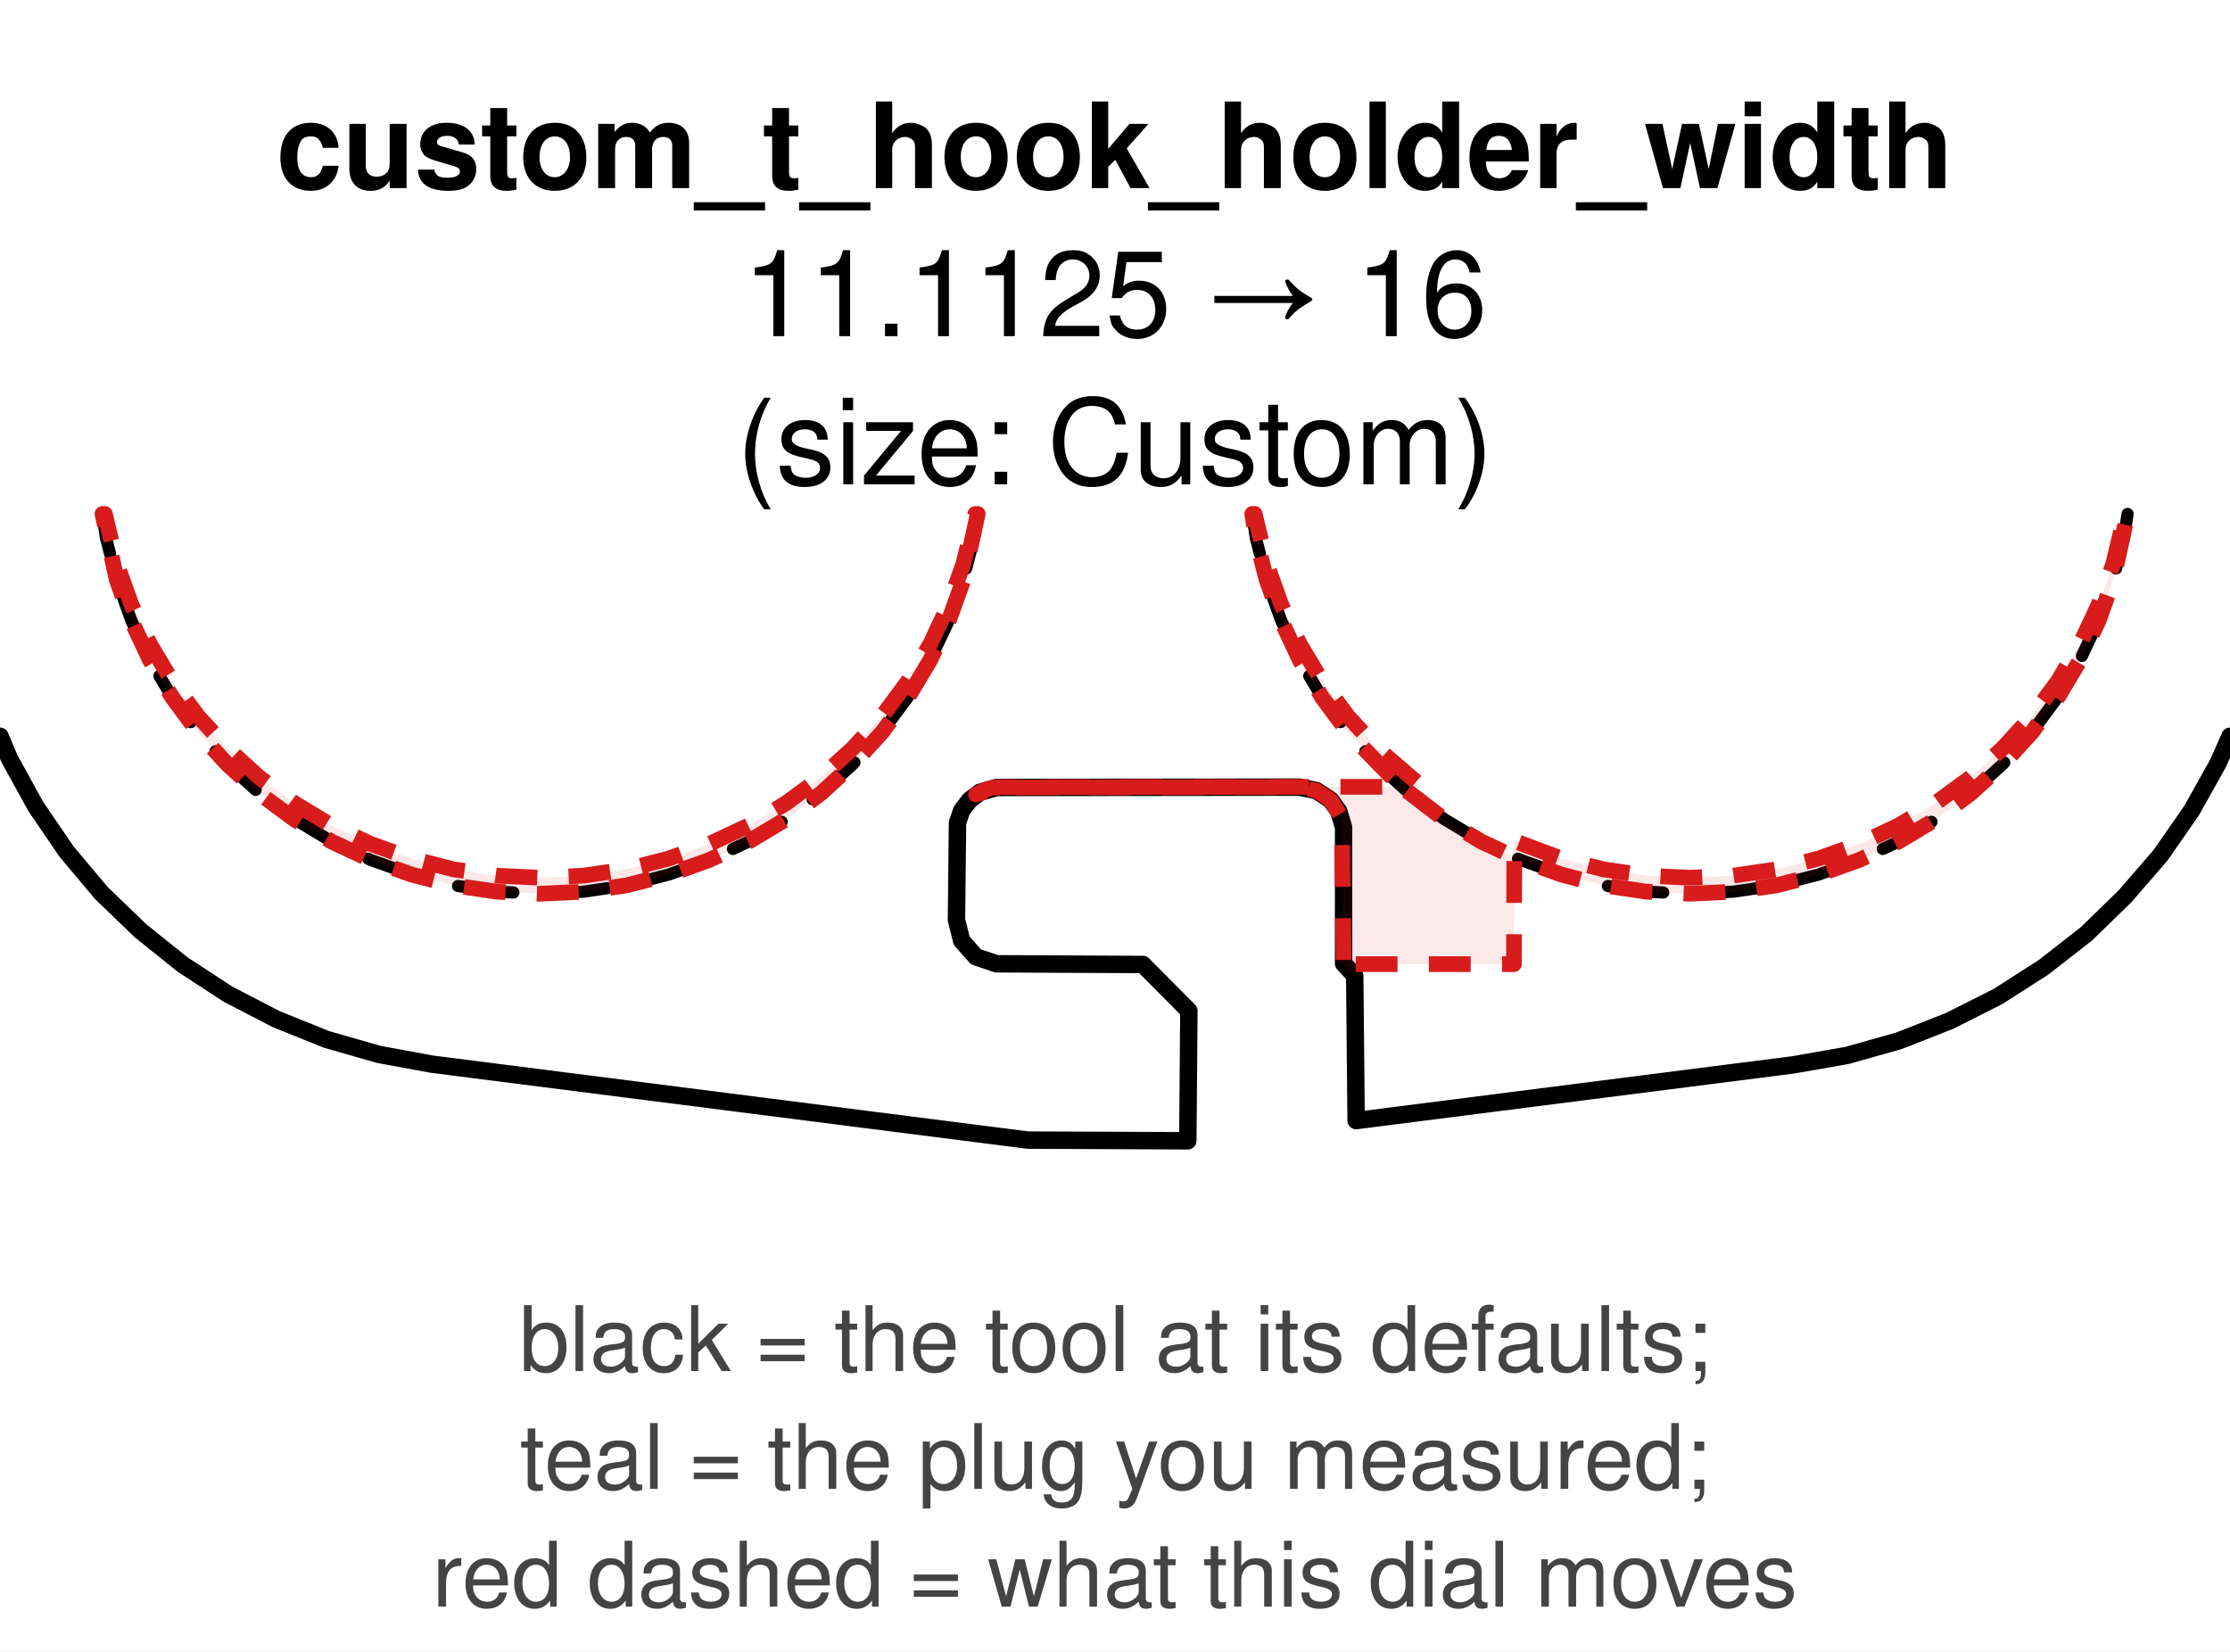
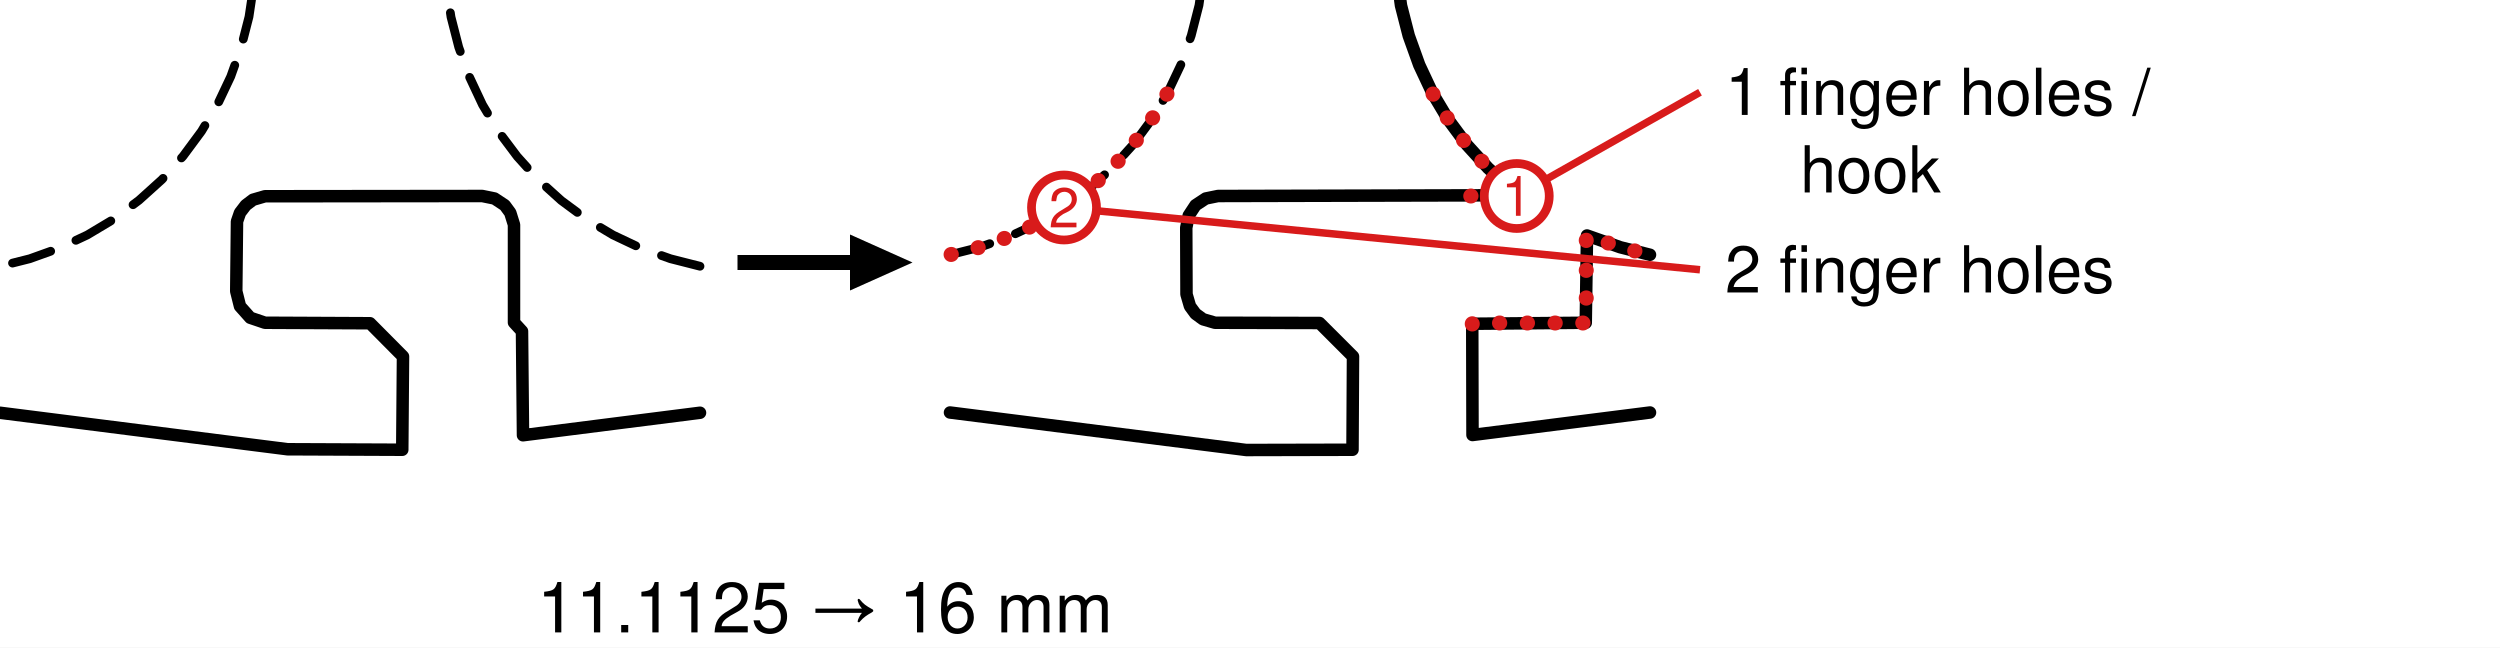
- <svg xmlns="http://www.w3.org/2000/svg" width="64.00mm" height="47.39mm" viewBox="0 0 64.00 47.39" role="img">
-   <rect width="64.00" height="47.39" fill="white" />
-   <text x="32.00" y="5.40" font-family="Helvetica, Arial, sans-serif" font-size="3.40" font-weight="bold" text-anchor="middle" fill="#000">custom_t_hook_holder_width</text>
-   <text x="32.00" y="9.65" font-family="Helvetica, Arial, sans-serif" font-size="3.40" text-anchor="middle" fill="#000">11.1125 → 16</text>
-   <text x="32.00" y="13.90" font-family="Helvetica, Arial, sans-serif" font-size="3.40" text-anchor="middle" fill="#000">(size: Custom)</text>
-   <path d="M 64.00 21.13 L 63.66 21.90 L 62.90 23.26 L 62.01 24.54 L 60.99 25.72 L 59.88 26.80 L 58.65 27.76 L 57.34 28.60 L 55.95 29.30 L 54.50 29.87 L 53.01 30.29 L 51.47 30.56 L 38.92 32.16 L 38.88 28.00 L 38.56 27.65 L 38.56 23.74 L 38.42 23.28 L 38.19 22.96 L 37.78 22.69 L 37.29 22.59 L 28.60 22.60 L 28.12 22.74 L 27.83 22.96 L 27.60 23.26 L 27.48 23.61 L 27.45 26.40 L 27.60 27.00 L 28.01 27.46 L 28.60 27.66 L 32.80 27.68 L 34.12 29.01 L 34.09 32.74 L 29.50 32.72 L 12.39 30.54 L 10.87 30.26 L 9.37 29.83 L 7.93 29.25 L 6.54 28.53 L 5.24 27.68 L 4.03 26.71 L 2.91 25.63 L 1.91 24.44 L 1.03 23.15 L 0.28 21.79 L 0.00 21.13" fill="none" stroke="#000" stroke-width="0.5" stroke-linejoin="round" stroke-linecap="round" />
-   <path d="M 28.06 14.75 L 27.96 15.42 L 27.65 16.63 L 27.23 17.81 L 26.70 18.93 L 26.06 20.00 L 25.32 21.00 L 24.48 21.93 L 23.56 22.76 L 22.56 23.51 L 21.49 24.15 L 20.36 24.68 L 19.19 25.10 L 17.98 25.41 L 16.75 25.59 L 15.50 25.65 L 14.26 25.59 L 13.03 25.41 L 11.82 25.10 L 10.64 24.68 L 9.52 24.15 L 8.45 23.51 L 7.45 22.77 L 6.52 21.93 L 5.69 21.01 L 4.94 20.01 L 4.30 18.94 L 3.77 17.81 L 3.35 16.64 L 3.04 15.43 L 2.94 14.75" fill="none" stroke="#000" stroke-width="0.35" stroke-linejoin="round" stroke-linecap="round" stroke-dasharray="1.6,1.1" />
-   <path d="M 61.06 14.75 L 60.96 15.42 L 60.65 16.63 L 60.23 17.81 L 59.70 18.93 L 59.06 20.00 L 58.32 21.00 L 57.48 21.93 L 56.56 22.76 L 55.56 23.51 L 54.49 24.15 L 53.36 24.68 L 52.19 25.10 L 50.98 25.41 L 49.75 25.59 L 48.50 25.65 L 47.26 25.59 L 46.03 25.41 L 44.82 25.10 L 43.64 24.68 L 42.52 24.15 L 41.45 23.51 L 40.45 22.77 L 39.52 21.93 L 38.69 21.01 L 37.94 20.01 L 37.30 18.94 L 36.77 17.81 L 36.35 16.64 L 36.04 15.43 L 35.94 14.75" fill="none" stroke="#000" stroke-width="0.35" stroke-linejoin="round" stroke-linecap="round" stroke-dasharray="1.6,1.1" />
-   <path d="M 26.70 18.94 L 26.06 20.01 L 25.32 21.01 L 24.48 21.93 L 23.56 22.77 L 22.56 23.51 L 21.49 24.15 L 20.36 24.68 L 19.19 25.10 L 17.98 25.41 L 16.75 25.59 L 15.50 25.65 L 14.25 25.59 L 13.02 25.41 L 11.81 25.10 L 10.64 24.68 L 9.51 24.15 L 8.44 23.51 L 7.44 22.77 L 6.52 21.93 L 5.68 21.01 L 4.94 20.01 L 4.30 18.94 L 3.77 17.81 L 3.35 16.64 L 2.94 14.75 L 3.01 14.75 L 3.35 16.18 L 3.77 17.35 L 4.30 18.48 L 4.94 19.55 L 5.68 20.55 L 6.52 21.47 L 7.44 22.31 L 8.45 23.05 L 9.51 23.69 L 10.64 24.22 L 11.81 24.64 L 13.02 24.95 L 14.25 25.13 L 15.50 25.19 L 16.75 25.13 L 17.98 24.95 L 19.19 24.64 L 20.36 24.22 L 21.49 23.69 L 22.56 23.05 L 23.56 22.31 L 24.48 21.47 L 25.32 20.55 L 26.06 19.55 L 26.70 18.48 L 27.23 17.35 L 27.65 16.18 L 27.99 14.75 L 28.06 14.75 L 27.65 16.64 L 27.23 17.81 L 26.70 18.94 Z" fill="#d81b1b" fill-rule="evenodd" fill-opacity="0.1" stroke="#d81b1b" stroke-width="0.45" stroke-linejoin="round" stroke-dasharray="1.2,0.9" />
-   <path d="M 28.01 22.80 L 28.23 22.69 L 28.35 22.64 L 28.47 22.61 L 28.60 22.60 L 28.72 22.59 L 40.21 22.58 L 38.68 21.01 L 37.94 20.01 L 37.30 18.94 L 36.77 17.81 L 36.35 16.64 L 36.04 15.43 L 35.94 14.75 L 36.01 14.75 L 36.35 16.18 L 36.77 17.35 L 37.30 18.48 L 37.94 19.55 L 38.68 20.55 L 39.52 21.47 L 40.82 22.59 L 40.28 22.62 L 41.44 23.51 L 42.51 24.15 L 43.43 24.58 L 43.45 24.13 L 44.81 24.64 L 46.02 24.95 L 47.25 25.13 L 48.50 25.19 L 49.75 25.13 L 50.98 24.95 L 52.19 24.64 L 53.36 24.22 L 54.49 23.69 L 55.55 23.05 L 56.56 22.31 L 57.48 21.47 L 58.32 20.55 L 59.06 19.55 L 59.70 18.48 L 60.23 17.35 L 60.65 16.18 L 60.99 14.75 L 61.06 14.75 L 60.65 16.64 L 60.23 17.81 L 59.70 18.94 L 59.06 20.01 L 58.32 21.01 L 57.48 21.93 L 56.56 22.77 L 55.56 23.51 L 54.49 24.15 L 53.36 24.68 L 52.19 25.10 L 50.98 25.41 L 49.74 25.59 L 48.50 25.65 L 47.25 25.59 L 46.02 25.41 L 44.81 25.10 L 43.46 24.61 L 43.45 27.67 L 38.90 27.67 L 38.88 27.99 L 38.56 27.67 L 38.51 23.49 L 38.19 22.96 L 37.78 22.69 L 37.29 22.59 L 28.66 22.60 L 28.01 22.80 Z" fill="#d81b1b" fill-rule="evenodd" fill-opacity="0.1" stroke="#d81b1b" stroke-width="0.45" stroke-linejoin="round" stroke-dasharray="1.2,0.9" />
-   <text x="32.00" y="39.35" font-family="Helvetica, Arial, sans-serif" font-size="2.60" text-anchor="middle" fill="#444444">black = the tool at its defaults;</text>
-   <text x="32.00" y="42.73" font-family="Helvetica, Arial, sans-serif" font-size="2.60" text-anchor="middle" fill="#444444">teal = the plug you measured;</text>
-   <text x="32.00" y="46.11" font-family="Helvetica, Arial, sans-serif" font-size="2.60" text-anchor="middle" fill="#444444">red dashed = what this dial moves</text>
+ <svg xmlns="http://www.w3.org/2000/svg" width="100.00mm" height="25.90mm" viewBox="0 0 100.00 25.90" role="img">
+   <rect width="100.00" height="25.90" fill="white" />
+   <g class="panel" id="before">
+     <path d="M 28.00 16.51 L 20.92 17.41 L 20.88 13.25 L 20.56 12.90 L 20.56 8.99 L 20.41 8.51 L 20.19 8.21 L 19.78 7.94 L 19.29 7.84 L 10.60 7.85 L 10.12 7.99 L 9.83 8.21 L 9.60 8.51 L 9.48 8.86 L 9.45 11.65 L 9.60 12.25 L 10.01 12.71 L 10.60 12.91 L 14.80 12.93 L 16.12 14.26 L 16.09 17.99 L 11.50 17.97 L 0.00 16.51" fill="none" stroke="#000" stroke-width="0.5" stroke-linejoin="round" stroke-linecap="round" />
+     <path d="M 10.06 0.00 L 9.96 0.67 L 9.65 1.88 L 9.23 3.06 L 8.70 4.18 L 8.06 5.25 L 7.32 6.25 L 6.48 7.18 L 5.56 8.01 L 4.56 8.76 L 3.49 9.40 L 2.36 9.93 L 1.19 10.35 L 0.00 10.65" fill="none" stroke="#000" stroke-width="0.35" stroke-linejoin="round" stroke-linecap="round" stroke-dasharray="1.6,1.1" />
+     <path d="M 28.00 10.65 L 26.82 10.35 L 25.64 9.93 L 24.52 9.40 L 23.45 8.76 L 22.45 8.02 L 21.52 7.18 L 20.69 6.26 L 19.94 5.26 L 19.30 4.19 L 18.77 3.06 L 18.35 1.89 L 18.04 0.68 L 17.94 0.00" fill="none" stroke="#000" stroke-width="0.35" stroke-linejoin="round" stroke-linecap="round" stroke-dasharray="1.6,1.1" />
+   </g>
+   <g class="arrow">
+     <line x1="29.50" y1="10.50" x2="34.00" y2="10.50" stroke="#000" stroke-width="0.6" />
+     <polygon points="36.50,10.50 34.00,9.38 34.00,11.62" fill="#000" />
+     <text x="33.00" y="25.30" font-family="Helvetica, Arial, sans-serif" font-size="2.80" text-anchor="middle" fill="#000">11.1125 → 16 mm</text>
+   </g>
+   <g class="panel" id="after" transform="translate(38.00 0)">
+     <path d="M 28.00 16.50 L 20.90 17.40 L 20.89 12.95 L 25.43 12.91 L 25.48 9.42 L 26.81 9.89 L 28.00 10.19" fill="none" stroke="#000" stroke-width="0.5" stroke-linejoin="round" stroke-linecap="round" />
+     <path d="M 18.01 0.00 L 18.04 0.22 L 18.35 1.43 L 18.77 2.60 L 19.30 3.73 L 19.94 4.80 L 20.68 5.80 L 21.52 6.72 L 22.72 7.81 L 10.72 7.84 L 10.23 7.94 L 9.82 8.21 L 9.55 8.62 L 9.45 9.11 L 9.46 11.77 L 9.60 12.25 L 9.82 12.55 L 10.12 12.77 L 10.60 12.91 L 14.78 12.92 L 16.12 14.26 L 16.10 17.99 L 11.85 18.00 L 0.00 16.50" fill="none" stroke="#000" stroke-width="0.5" stroke-linejoin="round" stroke-linecap="round" />
+     <path d="M 9.99 0.00 L 9.96 0.21 L 9.65 1.42 L 9.23 2.60 L 8.70 3.72 L 8.06 4.79 L 7.32 5.79 L 6.48 6.72 L 5.56 7.56 L 4.56 8.30 L 3.49 8.94 L 2.36 9.47 L 1.19 9.89 L 0.00 10.19" fill="none" stroke="#000" stroke-width="0.35" stroke-linejoin="round" stroke-linecap="round" stroke-dasharray="1.6,1.1" />
+     <path d="M 20.89 12.96 L 20.89 12.95 L 20.93 12.92 L 25.40 12.92 L 25.43 12.91 L 25.45 12.87 L 25.45 10.06" fill="none" stroke="#d81b1b" stroke-width="0.6" stroke-linecap="round" stroke-linejoin="round" stroke-dasharray="0.01,1.1" />
+     <path d="M 25.45 9.62 L 25.45 9.46 L 25.48 9.42 L 25.52 9.42 L 25.64 9.48 L 26.81 9.89 L 28.00 10.19" fill="none" stroke="#d81b1b" stroke-width="0.6" stroke-linecap="round" stroke-linejoin="round" stroke-dasharray="0.01,1.1" />
+     <path d="M 19.32 3.76 L 19.94 4.80 L 20.68 5.80 L 21.52 6.72 L 22.44 7.56 L 22.71 7.75 L 22.72 7.81 L 22.67 7.84 L 22.55 7.84" fill="none" stroke="#d81b1b" stroke-width="0.6" stroke-linecap="round" stroke-linejoin="round" stroke-dasharray="0.01,1.1" />
+     <path d="M 21.95 7.84 L 20.02 7.84" fill="none" stroke="#d81b1b" stroke-width="0.6" stroke-linecap="round" stroke-linejoin="round" stroke-dasharray="0.01,1.1" />
+     <path d="M 8.68 3.76 L 8.06 4.79 L 7.32 5.79 L 6.48 6.72 L 5.56 7.56 L 4.56 8.30 L 3.49 8.94 L 2.36 9.47 L 1.19 9.89 L 0.00 10.19" fill="none" stroke="#d81b1b" stroke-width="0.6" stroke-linecap="round" stroke-linejoin="round" stroke-dasharray="0.01,1.1" />
+     <circle cx="4.56" cy="8.30" r="1.3" fill="white" stroke="#d81b1b" stroke-width="0.35" />
+     <text x="4.56" y="9.09" font-family="Helvetica, Arial, sans-serif" font-size="2.20" text-anchor="middle" fill="#d81b1b">2</text>
+     <circle cx="22.67" cy="7.84" r="1.3" fill="white" stroke="#d81b1b" stroke-width="0.35" />
+     <text x="22.67" y="8.63" font-family="Helvetica, Arial, sans-serif" font-size="2.20" text-anchor="middle" fill="#d81b1b">1</text>
+   </g>
+   <g class="key">
+     <text x="69.00" y="4.60" font-family="Helvetica, Arial, sans-serif" font-size="2.60" text-anchor="start" fill="#000">1 finger holes /</text>
+     <text x="72.00" y="7.70" font-family="Helvetica, Arial, sans-serif" font-size="2.60" text-anchor="start" fill="#000">hook</text>
+     <text x="69.00" y="11.70" font-family="Helvetica, Arial, sans-serif" font-size="2.60" text-anchor="start" fill="#000">2 finger holes</text>
+   </g>
+   <g class="leaders">
+     <line x1="61.80" y1="7.20" x2="68.00" y2="3.69" stroke="#d81b1b" stroke-width="0.3" />
+     <line x1="43.85" y1="8.43" x2="68.00" y2="10.79" stroke="#d81b1b" stroke-width="0.3" />
+   </g>
</svg>
